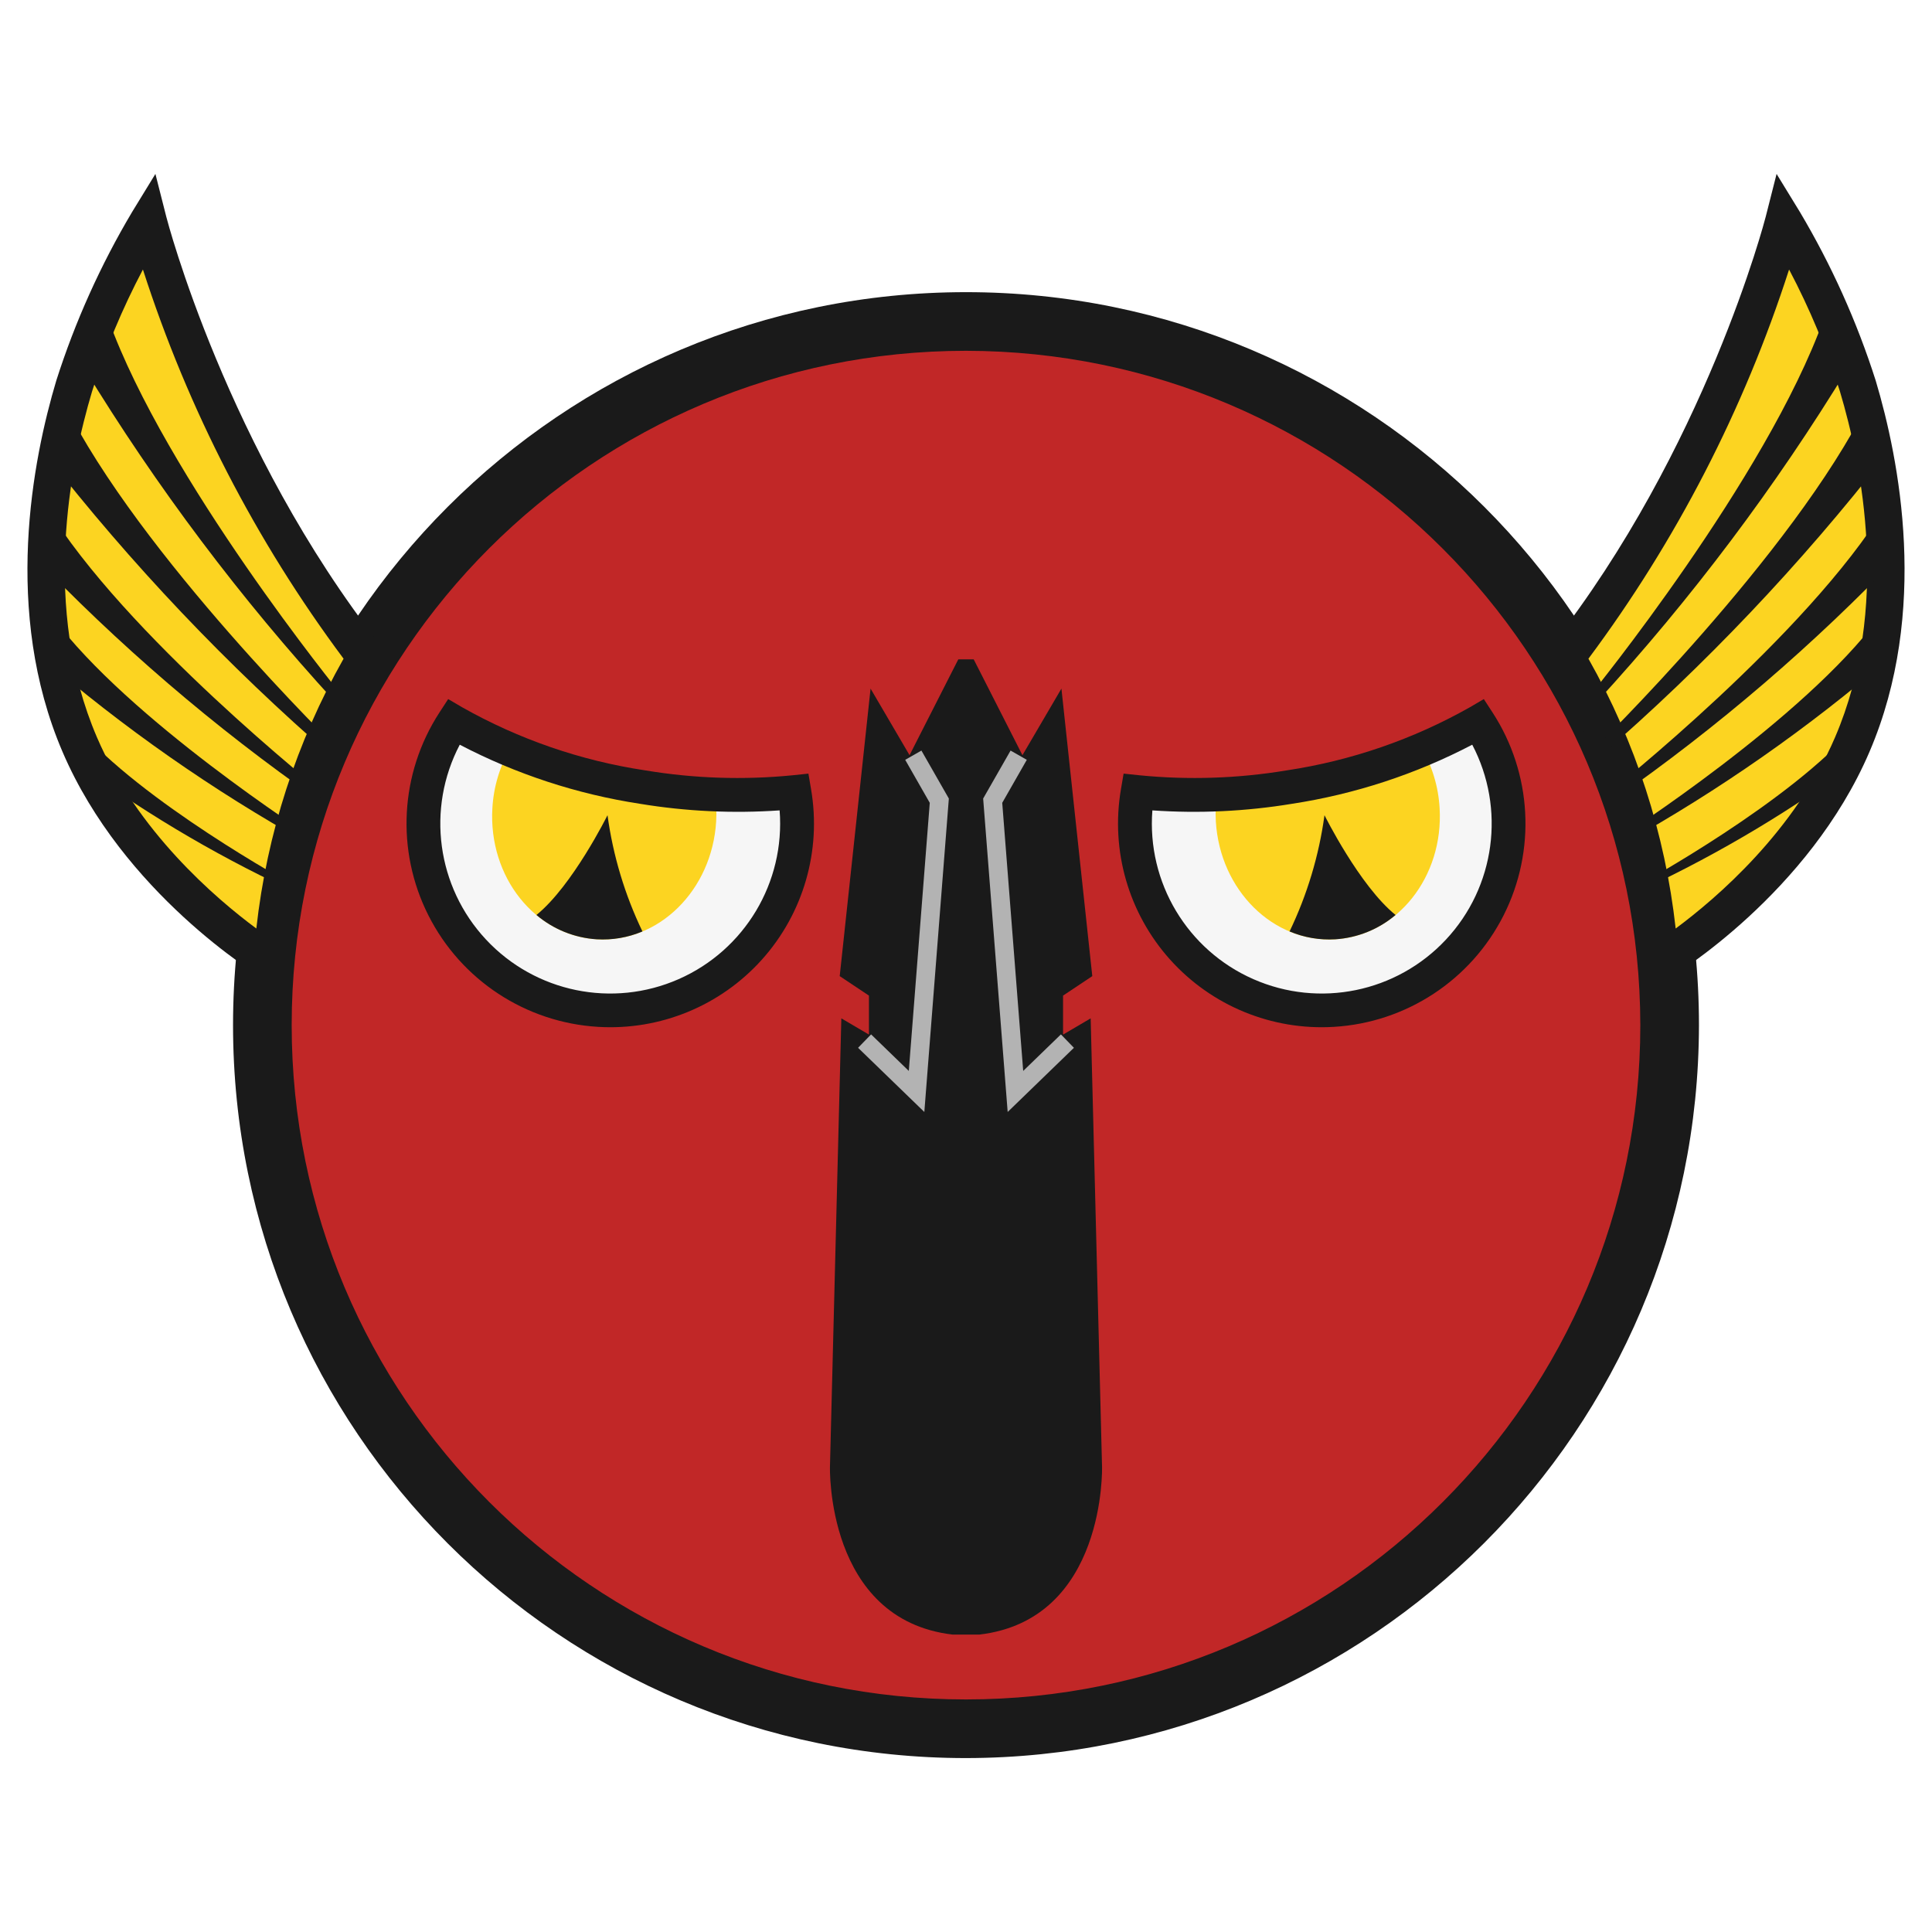
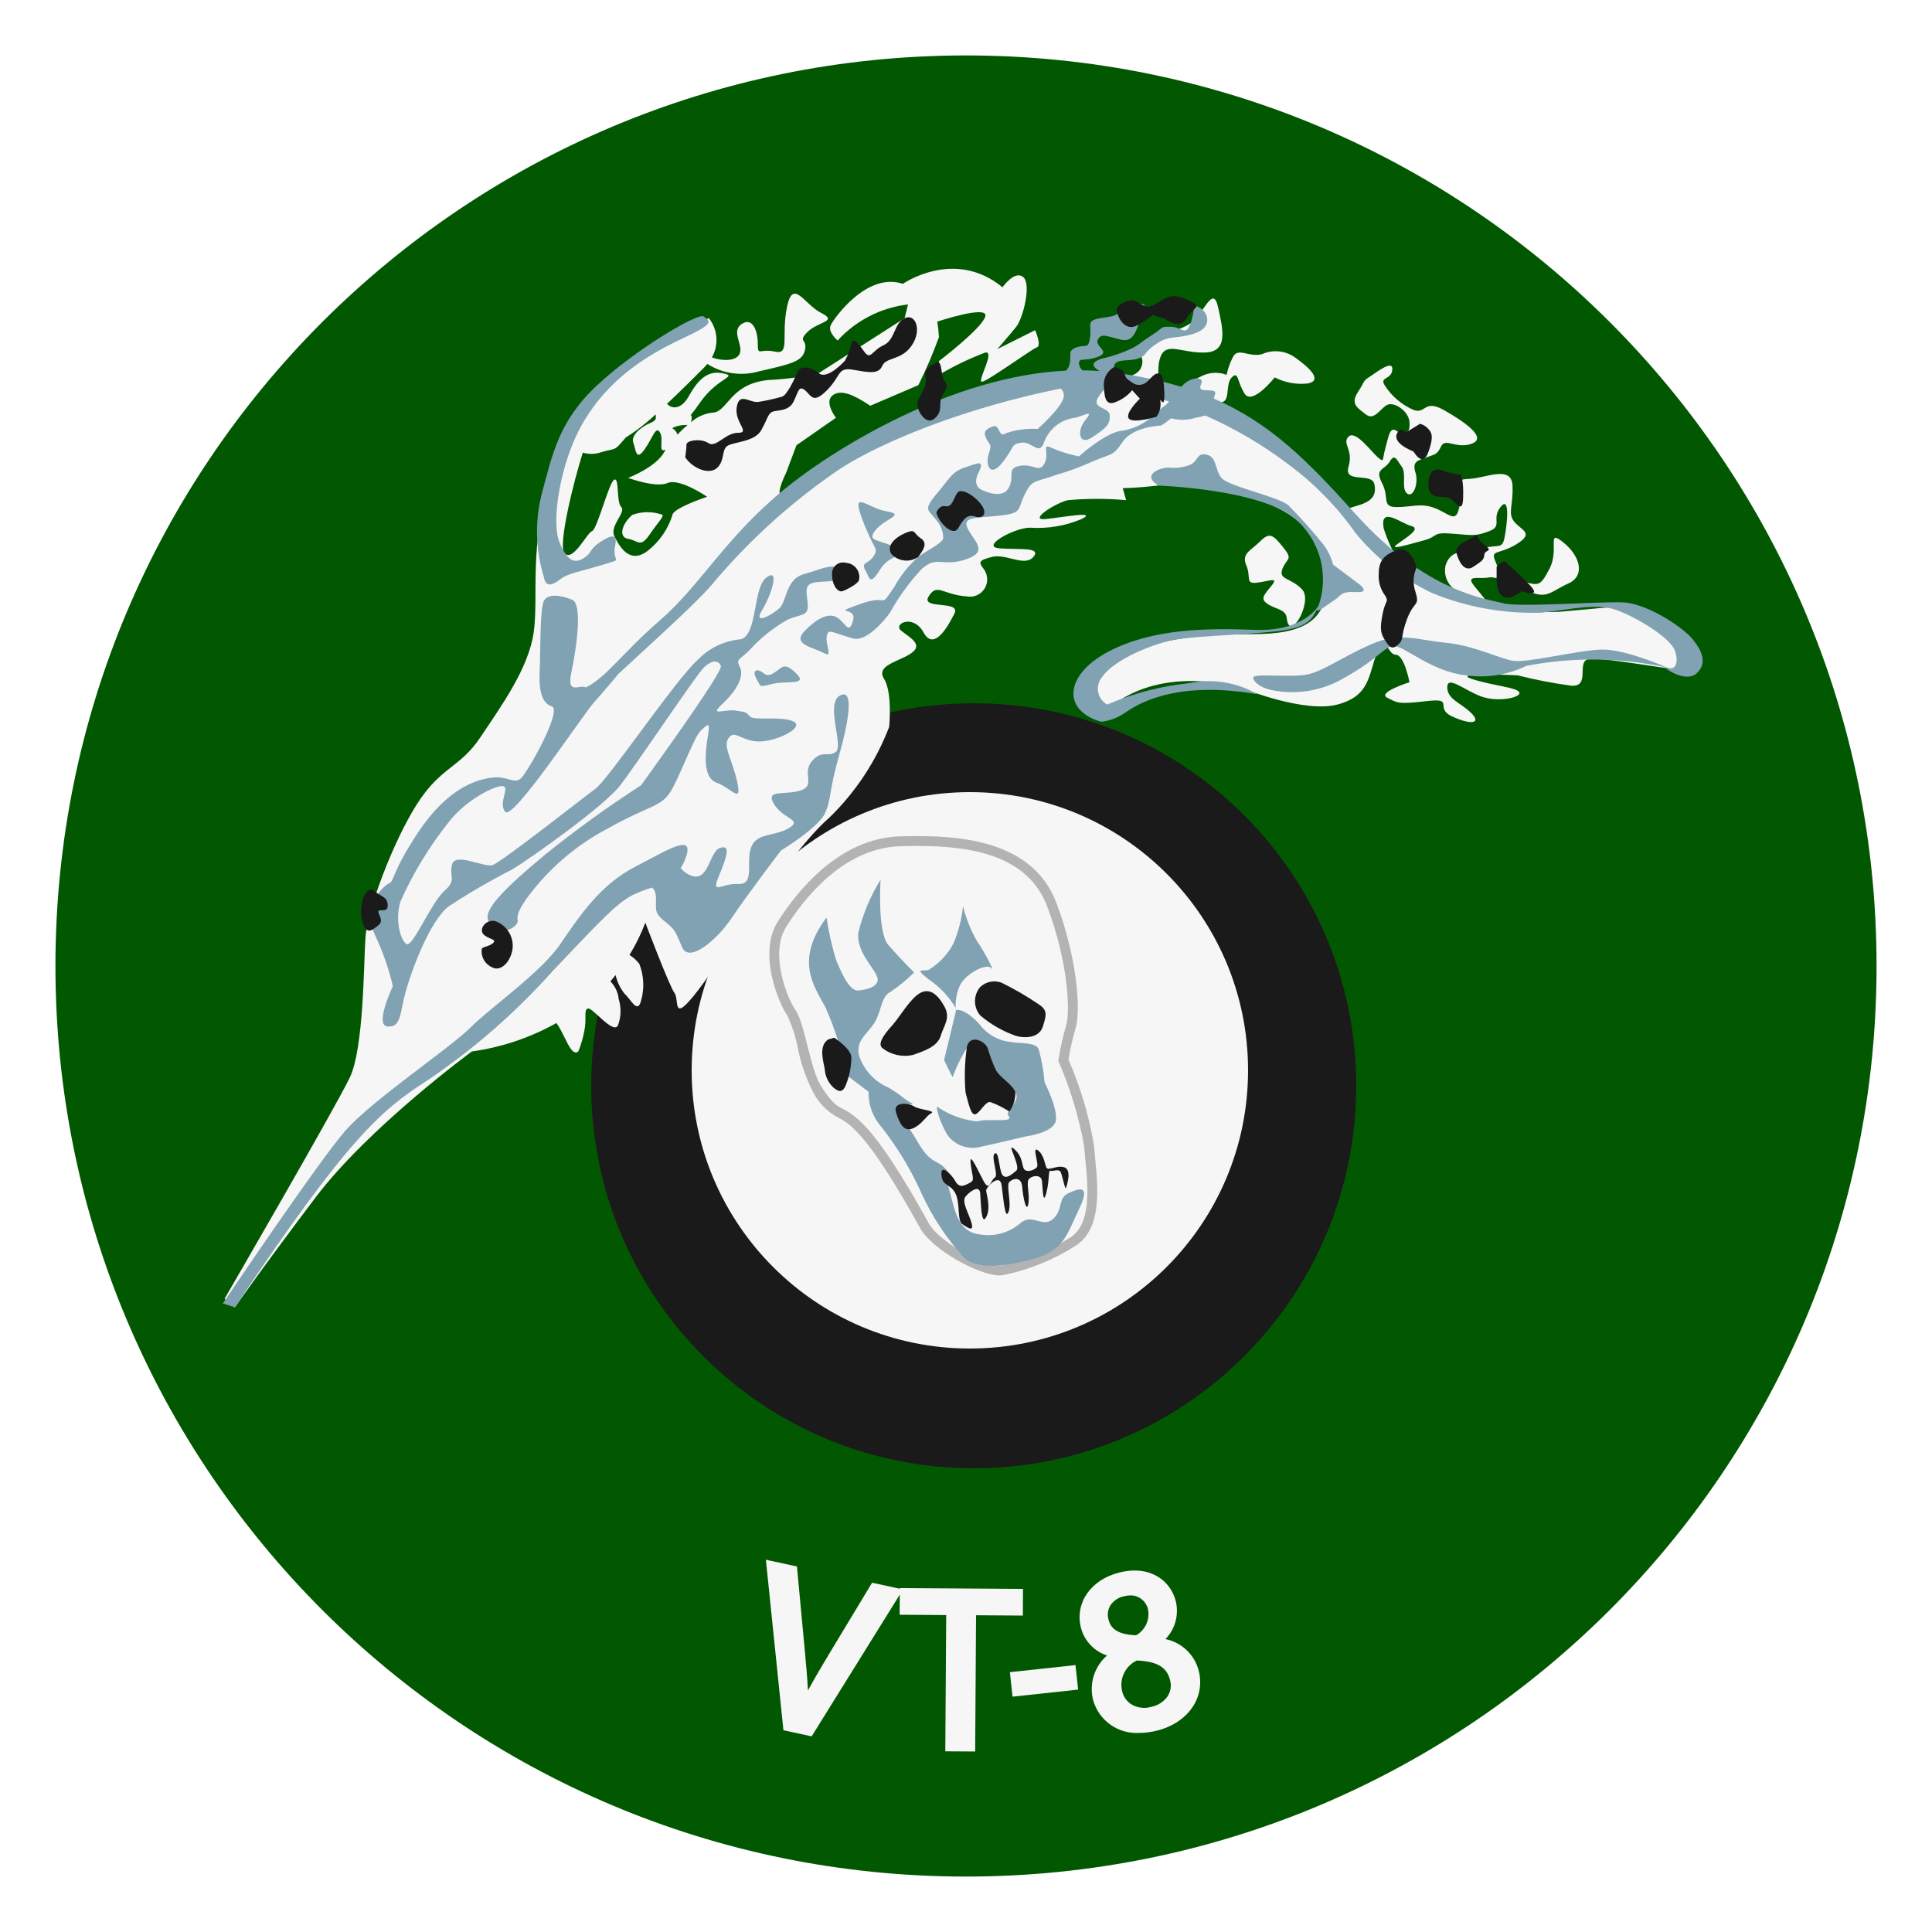
<svg xmlns="http://www.w3.org/2000/svg" width="150" height="150" viewBox="0 0 150 150">
  <defs>
    <style>
      .cls-1 {
-         fill: #c12727;
+         fill: #025801;
      }

      .cls-2 {
+         fill: #f6f6f6;
+       }
+ 
+       .cls-3 {
        fill: #1a1a1a;
      }

-       .cls-3 {
-         fill: #fcd421;
-       }
- 
      .cls-4 {
-         fill: #f6f6f6;
+         fill: #80a2b3;
      }

      .cls-5 {
        fill: #b3b3b3;
      }
    </style>
  </defs>
-   <g id="Layer_5" data-name="Layer 5">
+   <g id="Layer_2" data-name="Layer 2">
    <g>
-       <circle class="cls-1" cx="75" cy="79.59" r="54.63" />
-       <path class="cls-2" d="M75,136.497a56.907,56.907,0,1,1,56.907-56.907A56.971,56.971,0,0,1,75,136.497ZM75,27.236a52.354,52.354,0,1,0,52.354,52.354A52.414,52.414,0,0,0,75,27.236Z" />
+       <circle class="cls-1" cx="75" cy="75" r="70.696" />
      <g>
-         <g>
-           <path class="cls-3" d="M121.572,51.035s6.768,10.636,7.252,23.689c0,0,10.405-6.239,14.987-16.921,3.742-8.723,3.058-19.044.431-27.83a62.32,62.32,0,0,0-5.749-12.78S133.901,35.323,121.572,51.035Z" />
-           <path class="cls-2" d="M127.465,77.23l-.091-2.452c-.462-12.484-6.961-22.862-7.027-22.965l-.549-.866.632-.807C132.414,34.867,137.042,17.015,137.087,16.837l.847-3.333,1.796,2.932a63.176,63.176,0,0,1,5.902,13.122c1.821,6.091,4.18,17.935-.488,28.817-4.712,10.986-15.133,17.328-15.574,17.593Zm-4.14-26.089a54.884,54.884,0,0,1,6.774,20.948c3.164-2.344,9.244-7.549,12.379-14.857,4.307-10.042,2.083-21.128.374-26.843a56.684,56.684,0,0,0-3.948-9.464A103.804,103.804,0,0,1,123.325,51.141Z" />
-           <path class="cls-2" d="M123.527,53.904s13.621-16.742,18.067-29.133l1.892,3.784a166.465,166.465,0,0,1-19.485,25.917Z" />
-           <path class="cls-2" d="M123.756,58.155s15.446-15.074,21.28-26.876l1.447,3.975A166.465,166.465,0,0,1,124.161,58.773Z" />
-           <path class="cls-2" d="M124.906,61.543s15.461-12.257,21.495-22.225l1.276,3.56a147.326,147.326,0,0,1-22.398,19.229Z" />
-           <path class="cls-2" d="M125.833,64.966s14.214-9.128,20.055-17.026l.915,3.07A124.754,124.754,0,0,1,126.127,65.465Z" />
-           <path class="cls-2" d="M127.379,68.627s11.679-6.394,16.681-12.269l.573,2.454A98.127,98.127,0,0,1,127.588,69.033Z" />
-         </g>
-         <g>
-           <path class="cls-3" d="M28.428,51.035s-6.768,10.636-7.252,23.689c0,0-10.405-6.239-14.987-16.921C2.447,49.08,3.13,38.759,5.758,29.973a62.32,62.32,0,0,1,5.749-12.78S16.099,35.323,28.428,51.035Z" />
-           <path class="cls-2" d="M22.535,77.23l.091-2.452c.462-12.484,6.961-22.862,7.027-22.965l.549-.866-.632-.807C17.586,34.867,12.958,17.015,12.913,16.837l-.847-3.333-1.796,2.932A63.176,63.176,0,0,0,4.368,29.557C2.547,35.648.188,47.492,4.856,58.375c4.712,10.986,15.133,17.328,15.574,17.593Zm4.14-26.089a54.884,54.884,0,0,0-6.774,20.948c-3.164-2.344-9.244-7.549-12.379-14.857-4.307-10.042-2.083-21.128-.374-26.843a56.684,56.684,0,0,1,3.948-9.464A103.804,103.804,0,0,0,26.675,51.141Z" />
-           <path class="cls-2" d="M26.473,53.904S12.852,37.162,8.406,24.771L6.514,28.554A166.465,166.465,0,0,0,26,54.472Z" />
-           <path class="cls-2" d="M26.244,58.155S10.797,43.081,4.964,31.279l-1.447,3.975A166.465,166.465,0,0,0,25.839,58.773Z" />
-           <path class="cls-2" d="M25.094,61.543S9.633,49.286,3.599,39.318L2.323,42.878A147.326,147.326,0,0,0,24.721,62.107Z" />
-           <path class="cls-2" d="M24.167,64.966s-14.214-9.128-20.055-17.026l-.915,3.07A124.754,124.754,0,0,0,23.873,65.465Z" />
-           <path class="cls-2" d="M22.621,68.627S10.942,62.233,5.94,56.358l-.573,2.454A98.127,98.127,0,0,0,22.412,69.033Z" />
-         </g>
+         <path class="cls-2" d="M79.426,123.361l-9.564-.063-0.0.05-2.154-.466-3.347,5.549c-.529.88-1.109,1.855-1.632,2.816-.052-.983-.142-2.039-.257-3.235l-.598-6.392L59.463,121.099l1.362,13.237,2.19.474,6.844-11.004-.01,1.563,3.614.024-.07,10.578,2.318.015.07-10.578,3.632.024Z" />
+         <rect class="cls-2" x="78.496" y="129.547" width="5.122" height="1.913" transform="translate(-13.54321 9.45716) rotate(-6.16355)" />
+         <path class="cls-2" d="M93.072,129.726a3.365,3.365,0,0,0-2.585-2.467,3.154,3.154,0,0,0,.796-2.958c-.374-1.498-1.904-2.827-4.381-2.21-2.208.551-3.461,2.352-2.98,4.283a3.083,3.083,0,0,0,2.026,2.158,3.46,3.46,0,0,0-1.075,3.475v0a3.499,3.499,0,0,0,3.582,2.536,5.639,5.639,0,0,0,1.364-.176C92.224,133.767,93.593,131.815,93.072,129.726Zm-4.862-2.764c-1.644-.055-2.013-.684-2.15-1.231a1.413,1.413,0,0,1,.143-1.082,1.669,1.669,0,0,1,1.068-.715,2.149,2.149,0,0,1,.52-.069,1.388,1.388,0,0,1,1.35,1.134A1.894,1.894,0,0,1,88.209,126.962Zm.052,1.958c1.579.07,2.33.516,2.582,1.524v0a1.551,1.551,0,0,1-.198,1.268,2.048,2.048,0,0,1-1.252.807,1.96,1.96,0,0,1-1.555-.193,1.655,1.655,0,0,1-.734-1.095A2.096,2.096,0,0,1,88.262,128.921Z" />
+       </g>
+       <circle class="cls-3" cx="75.6" cy="84.299" r="29.698" />
+       <g>
+         <path class="cls-2" d="M129.43,48.702c-2.4-2.133-3.333-1.6-8.399-1.2a15.108,15.108,0,0,1-5.606-.793c-.269-.4-.796-.977-1.06-1.34-.533-.733.533-.4,1.2-.533s1.933.6,3.266,1.133,1.6-.067,2.933-.667.933-2.133-.4-3.2-.267.533-1.067,2.067-.867,1.267-2.467.867-1.333-.533-1.733-1.467.267-.467,1.667-1.333.333-1.067-.2-1.733-.067-1.2-.133-2.8-2.067-.6-3.266-.533-1.8.333-1.333,1.133.667.4.4,1.333-.8.2-1.867-.2-1.733-.067-2.933-.067-.533-.733-1.133-1.867.2-1.0.6-1.667.533-.133.933.4-.067,1.667.4,2.067.933-.733.667-1.6.133-.933.867-1.2.8-.2,1.133-.867,1.2.267,2.4-.2-.667-1.733-2.2-2.6-1.4.333-2.333,0a5.035,5.035,0,0,1-2.267-1.933c-.4-.667.533-.4.6-1.2s-1.133.133-1.733.533-.333.267-.933,1.2-.067,1.2.6,1.733,1.133-.467,1.667-.733,1.667.467,1.733,1.333-.333,1.2-.933.733-.667.333-.933,1.267-.067,1.2-.6.733-1.733-2.133-2.267-1.6.4 1,0,2.333,1.783.43,2,1.333c.4,1.667-1.6,1.6-2.133,2l-.002.002c-.89-1.031-1.85-2.158-2.864-3.268-1.579-1.729-5.701-3.797-9.355-5.225.949-.025,1.951.158,2.422.158.8,0,.333-1.4.867-1.933s.4.333 1,1.267,2.333-1.267,2.333-1.267a4.503,4.503,0,0,0,2.6.467c1.2-.267-.067-1.333-1-2a2.593,2.593,0,0,0-2.6-.267c-1.067.267-1.867-.6-2.267.267a5.464,5.464,0,0,0-.467,1.333,2.417,2.417,0,0,0-2.0.133c-1.038.437-1.198,1.187-1.942,1.444-.63-.23-1.236-.438-1.801-.616.701-.346.242-1.415.61-2.36.467-1.2,1.667-.267,3.466-.333s1.4-1.733 1-3.533-1.133.6-2.133,1.267-2.533.8-3.4,1.667-.133.867-.4,1.667c-.174.521-.634.732-1.578.999a3.534,3.534,0,0,0-.955-.066,78.482,78.482,0,0,0-15.599,4.266c-6.266,2.533-9.466,4.933-9.866,4.8s.4-1.733.4-1.733l.8-2.133L64.901,32.436s-.933-1.2-.267-1.733,1.733,0,2.933.8l3.733-1.6a34.768,34.768,0,0,0,1.6-3.733,10.337,10.337,0,0,0-.133-1.2s4-1.333,3.733-.4-3.6,3.466-3.6,3.466v1.067a22.992,22.992,0,0,1,3.6-1.733c.8-.133-.667,2.267-.267,2.267s3.866-2.533,4.266-2.667-.133-1.333-.133-1.333L77.433,27.103s.933-1.067,1.467-1.733,1.2-3.333.533-3.866-1.6.8-1.6.8c-3.733-3.066-7.733-.267-7.733-.267-2.8-.933-5.333,2.667-5.6,3.2s.533,1.2.533,1.2a8.791,8.791,0,0,1,5.466-2.8l-.267,1.067-6.666,4.266a21.409,21.409,0,0,1-3.866.533c-3.066.267-3.2,2.533-4.4,2.533a3.066,3.066,0,0,0-1.66.751.967.967,0,0,0,.06-.285c.021-.248-.042-.272-.097-.246a12.662,12.662,0,0,0,.763-1.021c1.4-2,3.066-2,1.667-2.267s-2.133,1.067-2.6,1.867-1.067.933-1.467.667a1.998,1.998,0,0,1-.185-.143c1.016-.954,2.043-1.981,2.852-2.79.106-.106.199-.211.285-.315a4.898,4.898,0,0,0,3.981.582c2.667-.6,3.4-.8,3.6-1.667s-.6-.6.2-1.4,2.4-.8,1.067-1.467S61.568,21.57,61.101,23.836s.267,3.733-.933,3.466-1.333.4-1.333-.6-.4-2.133-1.267-1.533.267,1.733-.2,2.4c-.362.517-1.443.432-2.098.181a2.727,2.727,0,0,0-.236-3.048C46.635,28.17,44.502,32.569,42.769,37.369s-.933,8.933-1.333,11.733-2.533,5.733-4.133,8.133-3.066,2.267-4.933,5.2-3.866,8.266-4,10.399-.133,8.533-1.2,10.799-9.733,17.199-9.733,17.199l.8.667S20.37,98.432,24.503,92.966,36.636,81.633,36.636,81.633a18.579,18.579,0,0,0,6.563-2.206c.685.927,1.117,2.675,1.703,2.206a8.347,8.347,0,0,0,.467-1.6c.2-1-.067-1.6.267-1.733s1.933,2,2.333,1.333a3.143,3.143,0,0,0,.067-2.067,2.278,2.278,0,0,0-.644-1.372c.14-.163.274-.327.402-.49a3.652,3.652,0,0,0,.708,1.463c.467.4 1,1.6,1.267.533a4.443,4.443,0,0,0-.133-2.866,2.879,2.879,0,0,0-.764-.692,14.397,14.397,0,0,0,1.231-2.508s1.867,4.933,2.267,5.466-.267,2.533,1.867-.267,7.066-10.666,10.133-13.333a19.561,19.561,0,0,0,4.666-7.066s.267-2.666-.4-3.733,1.2-1.333,2.133-2-.133-1.2-.8-1.733.933-1.333,1.733.133,1.867-.4,2.4-1.467-2.666-.267-2-1.333,1.067-.133,2.933,0a1.342,1.342,0,0,0,1.333-2.133c-.4-.533-.4-.667.667-.933s2.533.8,3.2,0-1.2-.533-2.667-.667,1.2-1.6,2.4-1.6a8.725,8.725,0,0,0,4-.667c1.333-.667-1.467-.133-2.8,0s.667-1.2,1.733-1.467a24.942,24.942,0,0,1,4.533,0l-.267-.933a29.06,29.06,0,0,0,3.2-.267l1.067-.133c8.0.933,10.933,3.066,11.466,6.933s-1.867,4.8-5.6,4.8-8.666.267-11.199,2.533,0,3.2,0,3.2C90.499,51.368,96.632,53.501,96.632,53.501s4.666,1.867,7.2,1.2,2.4-2.267,3.066-4.0.8.133,1.467.133,1.067,2.133,1.067,2.133-2.533.8-1.733,1.2.8.533,3.066.267.533.533,2,1.2,2.267.533,1.467-.267-1.867-1.067-1.867-2,1.2.133,2.533.667,3.2.133,3.066-.267-2.133-.533-3.733-1.067,3.6-.267,3.6-.267a37.28,37.28,0,0,0,4.133.8c1.467.133.533-1.6,1.2-2s7.066.933,8.133.8S131.83,50.835,129.43,48.702Zm-76.929-15.599a2.8,2.8,0,0,1,.88-.107,8.96,8.96,0,0,0-.785.748C52.409,33.141,51.884,33.349,52.501,33.103Zm-.267,6.8A5.696,5.696,0,0,1,50.368,42.702c-1.467,1.2-2.267-.267-2.667-1.067s.933-1.867.533-2.267-.133-2.267-.533-2.133-1.333,3.866-1.733,4-1.467,2.4-2.133,1.733c-.555-.555.736-5.72,1.416-7.825a2.306,2.306,0,0,0,1.451-.041c1.179-.354.901.02,1.882-1.135a14.781,14.781,0,0,0,2.315-1.796c.024.287.122.448-.397.664-.8.333-1.533 1-1.333,1.533.212.565.2,1.467.867.533s.867-1.867,1.2-1.333c.33.528-.187,1.641.448,1.341-.041.065-.08.13-.115.192-.667,1.2-2.8,2-2.8,2s2.133.8,3.066.4,3.066,1.067,3.066,1.067S52.501,39.369,52.235,39.902ZM91.641,37.476c.092-.012.062-.008,0,0Zm-.192.024.02-.003Zm.059-.007.125-.016Zm17.06,6.049a11.501,11.501,0,0,1-1.135-2.507c-.333-1.8,1.333-.4,2.133-.2s-.333.867-1.067,1.4.733.067,2-.267.6-.667,2.267-.533,1.8.2,2.866-.2.133-.933.867-1.867.533,1.2.333,2.267-.4.6-1.8.933-2.4.067-2.8,1.333a1.81,1.81,0,0,0,.77,1.907A38.898,38.898,0,0,1,108.567,43.542Z" />
+         <path class="cls-2" d="M49.102,39.969c-.8.667-1.133,1.733-.333,1.867s.933.733,1.667-.333,1.067-1.333 1-1.533A3.466,3.466,0,0,0,49.102,39.969Z" />
+         <path class="cls-2" d="M99.632,42.502c-.8-1-1.067-1.2-1.8-.467s-1.467.933-1.067,1.867-.133,1.467.867,1.333,1.667-.467,1.067.267-.867 1-.267,1.4,1.4.4,1.467,1.067c.202,2.017,2.067-1.267,1.2-2.2s-1.867-.733-1.533-1.6S100.432,43.502,99.632,42.502Z" />
      </g>
      <g>
-         <g>
-           <path class="cls-4" d="M49.895,61.11a42.767,42.767,0,0,1-14.68-5.066,14.504,14.504,0,1,0,26.462,5.455A45.132,45.132,0,0,1,49.895,61.11Z" />
-           <path class="cls-3" d="M48.436,61.362a23.706,23.706,0,0,1-8.791-3.323,10.493,10.493,0,0,0-1.416,4.698c-.321,5.34,3.308,9.902,8.106,10.19s8.946-3.807,9.267-9.147a10.757,10.757,0,0,0-.096-2.208A24.36,24.36,0,0,1,48.436,61.362Z" />
-           <path class="cls-2" d="M46.432,79.725a15.815,15.815,0,0,1-12.319-24.398l.684-1.051,1.081.634A41.424,41.424,0,0,0,50.104,59.813a43.582,43.582,0,0,0,11.436.379l1.225-.128.206,1.214a15.809,15.809,0,0,1-16.538,18.447ZM35.695,57.819A13.192,13.192,0,1,0,60.53,62.918a46.788,46.788,0,0,1-10.844-.512h0A44.884,44.884,0,0,1,35.695,57.819Z" />
-           <path class="cls-2" d="M46.335,72.928a7.922,7.922,0,0,0,3.544-.611,30.275,30.275,0,0,1-2.712-9.025s-2.718,5.481-5.518,7.747A8.044,8.044,0,0,0,46.335,72.928Z" />
-         </g>
-         <g>
-           <path class="cls-4" d="M100.105,61.11a42.767,42.767,0,0,0,14.68-5.066,14.504,14.504,0,1,1-26.462,5.455A45.132,45.132,0,0,0,100.105,61.11Z" />
-           <path class="cls-3" d="M101.564,61.362a23.706,23.706,0,0,0,8.791-3.323,10.493,10.493,0,0,1,1.416,4.698c.321,5.34-3.308,9.902-8.106,10.19s-8.946-3.807-9.267-9.147a10.757,10.757,0,0,1,.096-2.208A24.36,24.36,0,0,0,101.564,61.362Z" />
-           <path class="cls-2" d="M103.568,79.725a15.815,15.815,0,0,0,12.319-24.398l-.684-1.051-1.081.634A41.424,41.424,0,0,1,99.896,59.813a43.582,43.582,0,0,1-11.436.379L87.236,60.064l-.206,1.214a15.809,15.809,0,0,0,16.538,18.447Zm10.737-21.906A13.192,13.192,0,1,1,89.47,62.918a46.788,46.788,0,0,0,10.844-.512h0A44.884,44.884,0,0,0,114.305,57.819Z" />
-           <path class="cls-2" d="M103.665,72.928a7.922,7.922,0,0,1-3.544-.611,30.275,30.275,0,0,0,2.712-9.025s2.718,5.481,5.518,7.747A8.044,8.044,0,0,1,103.665,72.928Z" />
-         </g>
+         <path class="cls-4" d="M65.167,54.035c-1.067.667.333,3.866-.267,4.333s-1.067-.2-1.867.733.333,1.867-.867,2.267-2.8-.133-2.067,1.067,2.267,1.2,1.133,1.867S58.701,64.634,58.301,65.834s.333,2.866-1,2.8-2.133.933-1.467-.667.867-2.4.067-2.133-.867,2.467-2.067,2.2a1.795,1.795,0,0,1-.983-.644,3.532,3.532,0,0,0,.35-.689c.8-2.1-1.2-.8-3.9.6s-4.3,3.8-5.8,6-5.4,4.9-7,6.5-7.6,5.6-9.699,8-9.499,13.399-9.499,13.399l.933.3c8.733-13.099,11.366-15.299,14.766-17.499A52.105,52.105,0,0,0,42.902,75.4c3.8-4,4.9-5.2,6.2-5.9a11.012,11.012,0,0,1,1.517-.59.753.753,0,0,1,.283.523c.133 1-.267,1.333.667,2.067s.867.867,1.4,2.067,2.666-.533,3.866-2.333,3.8-5.2,3.8-5.2,2.866-1.733,3.4-2.866.267-1.533,1.133-4.6S66.234,53.368,65.167,54.035Z" />
+         <path class="cls-4" d="M60.301,52.101c-.4.267-.667.467-1.067.133s-.933-.267-.467.533c.336.576.133.6,1.2.333s2.8.133,1.867-.8S60.701,51.835,60.301,52.101Z" />
+         <path class="cls-4" d="M68.834,39.702c-1.533-.267-2.8-1.8-1.867.667s1.267,2.133.867,2.8-1.067.4-.6,1.2c.271.464.267,1.2,1.133-.2s2.6-.867,1.267-1.6-2.4-.467-1.667-1.4S70.367,39.969,68.834,39.702Z" />
+         <path class="cls-4" d="M131.363,49.568c-.733-.867-3.466-2.733-5.4-2.8s-8.066.4-9.266.067-5.933-.8-11.399-6.866c-3.667-4.07-6.587-7.088-11.049-9.017.043-.432.416-.649-.55-.649-1.2,0,.2-.8-.733-.933a1.714,1.714,0,0,0-1.239.662,32.884,32.884,0,0,0-4.999-1.068.675.675,0,0,1-.228-.46c0-.733,1.133-.4,1.867-.667s.333-.4,1.4-1.133,1.467-.333,2.933-.8,1.133-1.6.467-2-.333.133-.733,1.2-.667.267-1.533.267-.467,0-1.4.6-.8.6-1.467 1a10.746,10.746,0,0,1-2.467.867c-1.007.321-.694.673-.204.97-.437-.034-.878-.049-1.319-.054a.871.871,0,0,1-.277-.515c0-.533.4-.133,1.467-.533s-.267-.8,0-1.333.667-.267,1.8,0,1.2-1,1.733-2.133-.867-.533-1.667-.067-.533.333-1.667.533-.667.467-.8,1.467-.333.533-1.067.8-.333.6-.533,1.333a.822.822,0,0,1-.28.47c-8.774.421-17.929,5.976-21.919,9.262-4.533,3.733-6.4,7.333-9.533,10.066s-4.133,4.4-5.8,5.266c-.533-.267-1.533.667-1.133-1.2s.867-5.266.067-5.6-1.867-.533-2.2.067-.267,4.066-.333,5.4.067,2.533.933,2.8-1.867,5.133-2.4,5.6-1-.2-2.2-.067-3.466.8-5.733,4.2-1.8,3.866-2.4,4.066a3.133,3.133,0,0,0-1,3.933,19.676,19.676,0,0,1,1.4,4s-1.467,3.066-.4,3.133.933-1.067,1.4-2.733,1.867-5.466,3.333-6.6a52.605,52.605,0,0,1,4.933-2.866c1.533-.933,7.066-4.866,8.333-6.466s6-8.733,6.6-9.266,1.067-.533,1.267-.067-6.2,9.266-6.2,9.266A87.85,87.85,0,0,0,42.302,66.367c-3.2,2.667-4.933,4.4-4.333,5.2a1.299,1.299,0,0,0,2.0.333c.6-.6-.333-.333.867-2.067a18.314,18.314,0,0,1,6.4-5.533c3.4-1.933,4.2-1.533,5.066-3.266s1.667-3.933,2.133-4.333.733-.8.533.4-.467,3.266.667,3.666,2,1.733,1.6-.067-1.133-2.733-.667-3.4.933.2,2.267.267,3.666-1.067,2.8-1.533-3.066-.067-3.4-.4-.2-.333-1.133-.467-2.133.533-.933-.6,1.6-2.2,1.267-2.8,0-.533.733-1.267a11.888,11.888,0,0,1,3-2.4c1.067-.467,1.667-.2,1.533-1.333s-.267-1.533,1.067-1.6,3-.2,1.933-.867-1.8-.133-3.266.267-1.333,2.133-1.933,2.667-2.067,1.333-1.333.133,1.4-3.333.333-2.533-.667,4.466-2,4.8a5.232,5.232,0,0,0-3.333,1.6c-1.667,1.467-6.933,9.266-7.933,9.999s-7.333,5.733-8,5.933-2.866-1-3.133-.067.4,1.2-.6,2.067S32.036,73.567,31.569,73.3s-.933-1.867-.467-3.333a28.532,28.532,0,0,1,3.733-6.133c1.333-1.733,3.6-2.866,4.2-2.8s-.4,1.333.2,2,5.933-7.4,6.8-8.399c.484-.558,1.362-1.553,1.963-2.299,2.333-2.184,6.326-5.708,7.57-7.3a48.252,48.252,0,0,1,9.799-8.733c3.194-2.011,9.381-4.599,16.975-6.135a.677.677,0,0,1,.224.735c-.2.8-2,2.4-2,2.4a6.349,6.349,0,0,0-2.467.333c-.6.4-.467-.733-1-.533s-.8.4-.533.933c.283.566.467.4.2,1.2s.067,1.933,1.067.667.6-1.4,1.467-1.533,1.4,1.133,1.8-.133A2.937,2.937,0,0,1,83.433,32.436c.533-.067,1.6-.733.867.133s-.533,2.067.467,1.4,1.4-.933,1.4-1.667-1.4-.533-.933-1.4a4.381,4.381,0,0,1,.801-.959,11.364,11.364,0,0,1,1.868.353c.855.237,1.846.532,2.854.875-.062.081-.12.154-.169.217a7.034,7.034,0,0,0-.954.781,4.57,4.57,0,0,1-2.467,1.267c-1.267.067-3.4,2-3.4,2a10.642,10.642,0,0,1-2.133-.667c-.8-.4-.133.4-.533,1.2s-.867,0-1.933.2-.333.8-.867,1.733-2.067.133-2.067.133-.8-.267-.267-1.333-.067-.733-1.067-.4-1.133.8-2.2,2.067-.6,1.2-.067,1.933a2.222,2.222,0,0,1,.6,1.467c0,.4-1.467,1.067-1.933,1.467a8.546,8.546,0,0,0-1.867,2.333c-1.267,1.867-.267.467-2.666,1.333s-.2.133-.533,1.267-.533.267-1.2-.2-1.667.067-2.6,1.067.667,1.2,1.533,1.667-.118-.923.333-1.6c.133-.2.933.2,1.933.467s2.333-1.267,2.866-2a16.93,16.93,0,0,1,2.467-3.4c1.2-1.067,1.6-.133,3.4-.733s.733-1.333.2-2.333.533-.867,2.4-1.067,1.4-.467,2-1.667.733-.867,2.533-1.533a17.328,17.328,0,0,0,2.4-.867c1.8-.8,1.867-.467,2.667-1.667s3-1.267,3-1.267a9.454,9.454,0,0,0,.763-.56,3.401,3.401,0,0,0,1.903-.04,6.591,6.591,0,0,0,.744-.177,31.986,31.986,0,0,1,6.522,3.843,23.295,23.295,0,0,1,5.133,5.266,17.419,17.419,0,0,0,5.933,4.666,20.629,20.629,0,0,0,8.533,1.533c2.4-.267,4.333-.8,6-.133s4,2.133,4.333,3.066.067,1.6-.6,1.333c0,0-3.266-1.467-5.133-1.4s-5.8,1.067-6.866.867-3.066-1.2-5.2-1.4-3.533-.867-5.8.133-3.666,2.067-4.933,2.333-4.266-.133-4.2.267.733.867,1.733 1a7.941,7.941,0,0,0,5.333-1c2.866-1.6,3.133-2.533,3.933-2.467s2.933,2,5.533,2.267a8.065,8.065,0,0,0,4.666-.733,27.14,27.14,0,0,1,10.812.103c-.177.034,1.542,1.222,2.387.497C132.63,51.501,132.096,50.435,131.363,49.568Z" />
+         <path class="cls-4" d="M43.502,44.969c.6-.467,1.6-.6,3.333-1.133s.618-.063.933-1.533c.2-.933-.4-.733-1.2-.2s-.6.8-1.2,1.2-1.267.467-1.933-1.2.094-6.052,1.6-8.866c2.533-4.733,7-6.466,8.733-7.333s1.267-1.0.867-1.333-5.266,2.533-8.266,5.333-3.466,5.333-4.333,8.533a11.975,11.975,0,0,0,.2,6.4C42.369,45.635,42.902,45.435,43.502,44.969Z" />
+         <path class="cls-4" d="M92.366,53.035a21.74,21.74,0,0,0-6.4,1.667,1.4,1.4,0,0,1-.4-2.133c.933-1.4,4.133-2.666,5.8-2.933s6.2-.4,8.066-.667c1.708-.244,2.355-.657,2.81-1.645-.047.341.935-.471,1.39-.755.533-.333.4-.667,1.667-.6s.067-.733.067-.733l-1.867-1.4A4.354,4.354,0,0,0,102.765,42.302a37.682,37.682,0,0,0-2.733-3.066c-.733-.667-4.666-1.467-5.2-2.133s-.333-1.6-1.133-1.8-.667.533-1.333.8a3.596,3.596,0,0,1-1.667.2c-.667,0-2.133.6-.733,1.4,0,0,7.8.267,10.533,2.533a6.192,6.192,0,0,1,1.867,6.8s-1.133,2-4.866,1.867-7.933-.133-11.399,1.667-3.666,4.6-.6,5.466a4.014,4.014,0,0,0,1.8-.667c.867-.6,3.8-2.6,10.333-1.467A7.526,7.526,0,0,0,92.366,53.035Z" />
      </g>
-       <path class="cls-2" d="M85.562,113.873,84.679,79.065l-2.144,1.261V77.299l2.27-1.513L82.409,53.463,79.382,58.633l-3.784-7.441H74.402l-3.784,7.441L67.591,53.463,65.195,75.786,67.465,77.299v3.027l-2.144-1.261-.883,34.809s-.332,11.866,9.506,13.032H76.056C85.894,125.74,85.562,113.873,85.562,113.873Z" />
+       <circle class="cls-2" cx="75.3" cy="83.1" r="21.599" />
      <g>
-         <polygon class="cls-5" points="78.235 86.334 76.332 61.998 78.461 58.274 79.72 58.993 77.813 62.331 79.441 83.147 82.369 80.31 83.379 81.351 78.235 86.334" />
-         <polygon class="cls-5" points="71.765 86.334 73.668 61.998 71.539 58.274 70.28 58.993 72.187 62.331 70.559 83.147 67.631 80.31 66.621 81.351 71.765 86.334" />
+         <path class="cls-2" d="M77.594,98.639c-1.492,0-4.99-1.95-5.83-3.49-.726-1.331-3.232-5.81-5.001-7.579A5.3,5.3,0,0,0,65.271,86.44a4.244,4.244,0,0,1-1.826-1.865,12.59,12.59,0,0,1-1.131-3.304,10.686,10.686,0,0,0-.863-2.62c-.681-.99-2.185-4.608-.741-6.889,1.489-2.35,4.66-6.311,9.179-6.444.475-.014.908-.021,1.324-.021,3.682,0,8.77.511,10.445,4.934,1.746,4.61,1.82,8.477,1.472,9.523a20.289,20.289,0,0,0-.568,2.564,28.497,28.497,0,0,1,1.986,6.616c.024.288.054.591.085.903.231,2.346.519,5.266-1.246,6.508a16.322,16.322,0,0,1-5.47,2.261A1.495,1.495,0,0,1,77.594,98.639Z" />
+         <path class="cls-5" d="M71.212,65.68c4.181,0,8.58.707,10.087,4.687,1.667,4.4,1.8,8.266,1.467,9.266a21.652,21.652,0,0,0-.6,2.733,29.462,29.462,0,0,1,2,6.6c.2,2.4.8,5.8-1,7.066a15.846,15.846,0,0,1-5.333,2.2,1.111,1.111,0,0,1-.239.023c-1.393,0-4.741-1.91-5.494-3.29-.8-1.467-3.266-5.866-5.066-7.666s-1.8-.667-3.266-2.933c-.871-1.346-1.267-4.866-2-5.933s-2-4.466-.733-6.466,4.333-6.133,8.866-6.266c.432-.013.871-.021,1.312-.021m0-.767h-0c-.42,0-.856.007-1.335.021-4.696.138-7.962,4.208-9.491,6.622-1.546,2.441.032,6.267.749,7.311a10.974,10.974,0,0,1,.807,2.497,12.777,12.777,0,0,0,1.181,3.418,4.618,4.618,0,0,0,1.97,1.997,4.917,4.917,0,0,1,1.398,1.062c1.734,1.734,4.216,6.172,4.935,7.491.914,1.675,4.564,3.689,6.167,3.689a1.878,1.878,0,0,0,.406-.042,16.717,16.717,0,0,0,5.608-2.321c1.948-1.371,1.648-4.414,1.407-6.859-.031-.31-.06-.611-.084-.898a28.346,28.346,0,0,0-1.972-6.63,19.12,19.12,0,0,1,.535-2.396c.437-1.311.167-5.44-1.477-9.78-1.759-4.645-7.009-5.182-10.804-5.182Z" />
      </g>
+       <g>
+         <path class="cls-4" d="M82.966,92.632c-.867.4-.4,1.267-1.2,2s-1.533-.4-2.467.267a3.806,3.806,0,0,1-3.266.933c-1.733-.2-1.933-2.067-2.333-3.466s.2-1.133-.4-1.733-1.067-.267-2.067-2-1.667-2.133-1.2-2.6,1.2-.133.6-.467-.533-.467-1.667-1.133a4.09,4.09,0,0,1-2.267-2.467c-.267-1.133.533-1.6,1.133-2.467s.533-2.067,1.267-2.467A11.663,11.663,0,0,0,70.967,75.5s-1.133-1.133-2-2.133-.6-5.066-.6-5.066a14.334,14.334,0,0,0-1.733,4.133c-.133,1.467,1.2,2.667,1.467,3.4s-.733 1-1.467,1.067S65.234,75.3,64.901,74.5a24.026,24.026,0,0,1-.733-3.266c-2.467,3.333-1,5.266-.067,7a25.891,25.891,0,0,1,1.667,5.266l1.667,1.267a3.986,3.986,0,0,0,1,2.733,24.479,24.479,0,0,1,3.133,5.2A19.264,19.264,0,0,0,74.9,97.699c1.0.867,3.2.667,5.466,0s2.467-1.867,3.4-3.8S83.833,92.232,82.966,92.632Z" />
+         <path class="cls-4" d="M72.1,76.033a7.004,7.004,0,0,1,2.098,2.226,3.789,3.789,0,0,1,.368-1.827C75.1,75.5,76.633,74.767,76.967,75.167s-.533-1.267-1.133-2.133a10.899,10.899,0,0,1-1.067-2.667,10.068,10.068,0,0,1-.733,2.866A5.297,5.297,0,0,1,72.1,75.3C71.7,75.433,70.9,75.1,72.1,76.033Z" />
+         <path class="cls-4" d="M73.3,82.3s.533,1.133.667,1.333A10.524,10.524,0,0,1,75.3,81.033c.6-.6,1.333.933,1.533,1.667s1.533,1.467,2,2.133-.867,1.4-.533,1.8-.467.333-1.533.333-.533.2-1.533,0a6.396,6.396,0,0,1-2.4-1c-.267-.267.067 1.0.667,2.067a2.421,2.421,0,0,0,2.333,1.067c.4-.067,3.8-.867,3.8-.867s2.133-.267,2.333-1.2-.867-3-.867-3a13.492,13.492,0,0,0-.467-2.6c-.267-.533-1.467-.4-2.133-.533a3.441,3.441,0,0,1-2.467-1.4c-1.267-1.333-1.8-1.067-1.8-1.067a.554.554,0,0,0-.035-.173,1.708,1.708,0,0,0,.019.238Z" />
+       </g>
+       <path class="cls-3" d="M37.402,73.7a1.346,1.346,0,0,0,.8,1.4c.7.4,1.5-.5,1.6-1.5a2.029,2.029,0,0,0-1.4-2.1c-.7-.1-1.2.6-.9 1s1.1.4.8.7S37.402,73.5,37.402,73.7Z" />
+       <path class="cls-3" d="M29.103,69.2c.354.354 1.0.4 1,1.1s-.9.1-.7.6.3.7-.1 1-.9.8-1.2-.5S28.503,68.6,29.103,69.2Z" />
+       <path class="cls-3" d="M64.601,44.602c0,.922.5,1.4.8,1.3s1.271-.585,1.3-.9a1.1,1.1,0,0,0-1-1.3A.861.861,0,0,0,64.601,44.602Z" />
+       <path class="cls-3" d="M69.2,43.002a1.595,1.595,0,0,0,2.1.233c.3-.433.8-1.033.2-1.433s-.4-.7-1-.5S68.7,42.202,69.2,43.002Z" />
+       <path class="cls-3" d="M72.7,39.802c.2.8,1.3,1.9,1.7,1.2s.7-1.1,1.3-.9 1-.2.5-.9S74.6,37.802,74.3,38.302s-.4,1.1-.9 1S72.7,39.802,72.7,39.802Z" />
+       <path class="cls-3" d="M57.301,33.603c-1,0-1.7,1.2-2.3.8s-1.7-.2-1.7.1-.1 1-.1 1c.6.9,1.9,1.4,2.5.8s.3-1.4.8-1.7,2.1-.3,2.6-1.2.5-1.2.8-1.4,1.3,0,1.7-.8.4-1.3.9-.9.6,1.1,1.7,0,.8-1.8,2-1.6,2.0.4,2.3-.3,1.5-.4,2.3-1.6.267-2.5-.567-2.1S69.5,26.403,68.6,26.803s-1,1.2-1.5.5-.9-1.2-1-.6a4.78,4.78,0,0,1-.5,1.3s-1.367,1.533-2.033.967-1.467-.567-1.667-.067-.8,1.8-1.2,1.9a17.18,17.18,0,0,1-1.8.4c-.7.1-1.5-.8-1.7.4S58.301,33.603,57.301,33.603Z" />
+       <path class="cls-3" d="M71.85,29.203c.161.887-.4,1.4-.6,1.95s.6,1.95,1.3,1.35.3-1.1.55-1.65.6-.85.25-1.25-.15-1.7-.65-1.45S71.75,28.653,71.85,29.203Z" />
+       <path class="cls-3" d="M86.699,24.153c.235.942.85,1.45,1.5,1.15a6.812,6.812,0,0,0,1.3-.85l.95.3s1.15.9,1.65,0,1.3-.9.35-1.35-1.35-.55-2.05-.2-1.1.8-1.65.5-.7-.45-1.1-.35S86.599,23.753,86.699,24.153Z" />
+       <path class="cls-3" d="M85.699,29.853c.044.799.05,1.75.95,1.35a3.118,3.118,0,0,0,1.252-.906l.597.656s-1.2,1.15-.85,1.55,2.15-.15,2.15-.15a1.723,1.723,0,0,0,.3-1.15c-.1-.6.35.85.3-.75s-.35-1.45-.55-1.45-.45.3-.75.6a.91.91,0,0,1-1.2.1c-.4-.3-.45-.25-.6-.7s-.8-.5-.8-.5A1.546,1.546,0,0,0,85.699,29.853Z" />
+       <path class="cls-3" d="M108.448,42.702c-.89.346-1.4.75-1.4,1.8a2.515,2.515,0,0,0,.5,1.75c.3.5,0,.35-.2,1.4s-.2,1.45.15,2.0.55.85,1.05.4.15-.55.7-2.0 1-.95.65-2.1a2.458,2.458,0,0,1,.05-1.8C109.998,43.702,109.348,42.352,108.448,42.702Z" />
+       <path class="cls-3" d="M113.098,43.002c.135.473.55,1.5,1.3 1s.8-.55.85-.95.75-.2,0-.75-.35-.95-.9-.6S112.898,42.302,113.098,43.002Z" />
+       <path class="cls-3" d="M116.197,44.652c-.05.85.15,1.65.7,1.75s1.25-.5,1.25-.5,1.85.65.4-.7a23.017,23.017,0,0,0-1.7-1.6c-.2-.1-.65.4-.65.4Z" />
+       <path class="cls-3" d="M110.898,37.702c.032.948.75.85,1.4.9s1.25,1.55,1.3.05-.2-1.8-.2-1.8a6.776,6.776,0,0,1-1.35-.3C111.798,36.402,110.848,36.202,110.898,37.702Z" />
+       <path class="cls-3" d="M108.648,33.403c-.922.922,1.1,1.65,1.1,1.65s.7,1.3,1.15.05.25-1.55-.05-1.85a1.227,1.227,0,0,0-.6-.35l-1.05.65S108.798,33.253,108.648,33.403Z" />
+       <path class="cls-3" d="M64.301,80.7c-.8.533-.333,1.8-.267,2.333a2.143,2.143,0,0,0,.667,1.4c.4.333.733.467 1-.267a5.965,5.965,0,0,0,.4-2.067c0-.667-1.333-1.533-1.333-1.533Z" />
+       <path class="cls-3" d="M68.5,81.366a2.817,2.817,0,0,0,2.4.533c.733-.267,1.867-.6,2.133-1.467s.8-1.4.267-2.333-1.133-1.4-1.867-1-1.6,1.867-2.067,2.4S68.034,80.966,68.5,81.366Z" />
+       <path class="cls-3" d="M76.1,78.833a8.651,8.651,0,0,0,2.8,1.6c.733.2,1.8.133,2.067-.733s.4-1.267-.333-1.733a23.616,23.616,0,0,0-2.866-1.667,1.591,1.591,0,0,0-1.667.333A1.707,1.707,0,0,0,76.1,78.833Z" />
+       <path class="cls-3" d="M69.567,86.366c.343,1.115.733,1.533,1.4,1.2s.933-.933,1.333-1.133-.933-.267-1.333-.533S69.3,85.499,69.567,86.366Z" />
+       <path class="cls-3" d="M75.033,81.566a15.274,15.274,0,0,0-.067,3.266c.2.667.4,1.867.8,1.667s.733-1,1.133-.933a7.303,7.303,0,0,1,1.467.733,2.45,2.45,0,0,0,.467-1.467c-.133-.6-1.267-1.2-1.533-1.8a11.351,11.351,0,0,1-.6-1.6C76.5,80.766,75.1,80.166,75.033,81.566Z" />
+       <path class="cls-3" d="M73.1,91.299c.107.804.667.6,1.067,1.333S74.3,94.765,74.7,95.032s.933.667.733-.067-.8-1.667-.467-2.067,1.067-.933,1.133-.267.067,2.6.467,1.867,0-1.8,0-2.067,1.067-1.4,1.2-.4.267,2.733.533,2.067-.2-2.067.067-2.333.933-.467 1.0.4.333,2.0.467,1.333-.133-1.533,0-1.867 1-.533,1.067.067.067,1.933.333.933.133-1.8.333-1.733.667-.2.8.133.333,1.4.4,1.2.467-1.4-.133-1.6-1.267.333-1.4,0-.2-1-.667-1.333.133,1.133-.067,1.333-.667.4-.933.2-.067-.933-.8-1.6.533,1.333.133,1.667-.8.667-1.067.333-.267-1.933-.6-1.667.333,1.667,0,1.867-.4,1.133-.867.267-1.133-2.4-1-1.333S75.7,91.632,75.3,91.832s-.8.467-1.133-.133S72.967,90.299,73.1,91.299Z" />
    </g>
  </g>
</svg>
